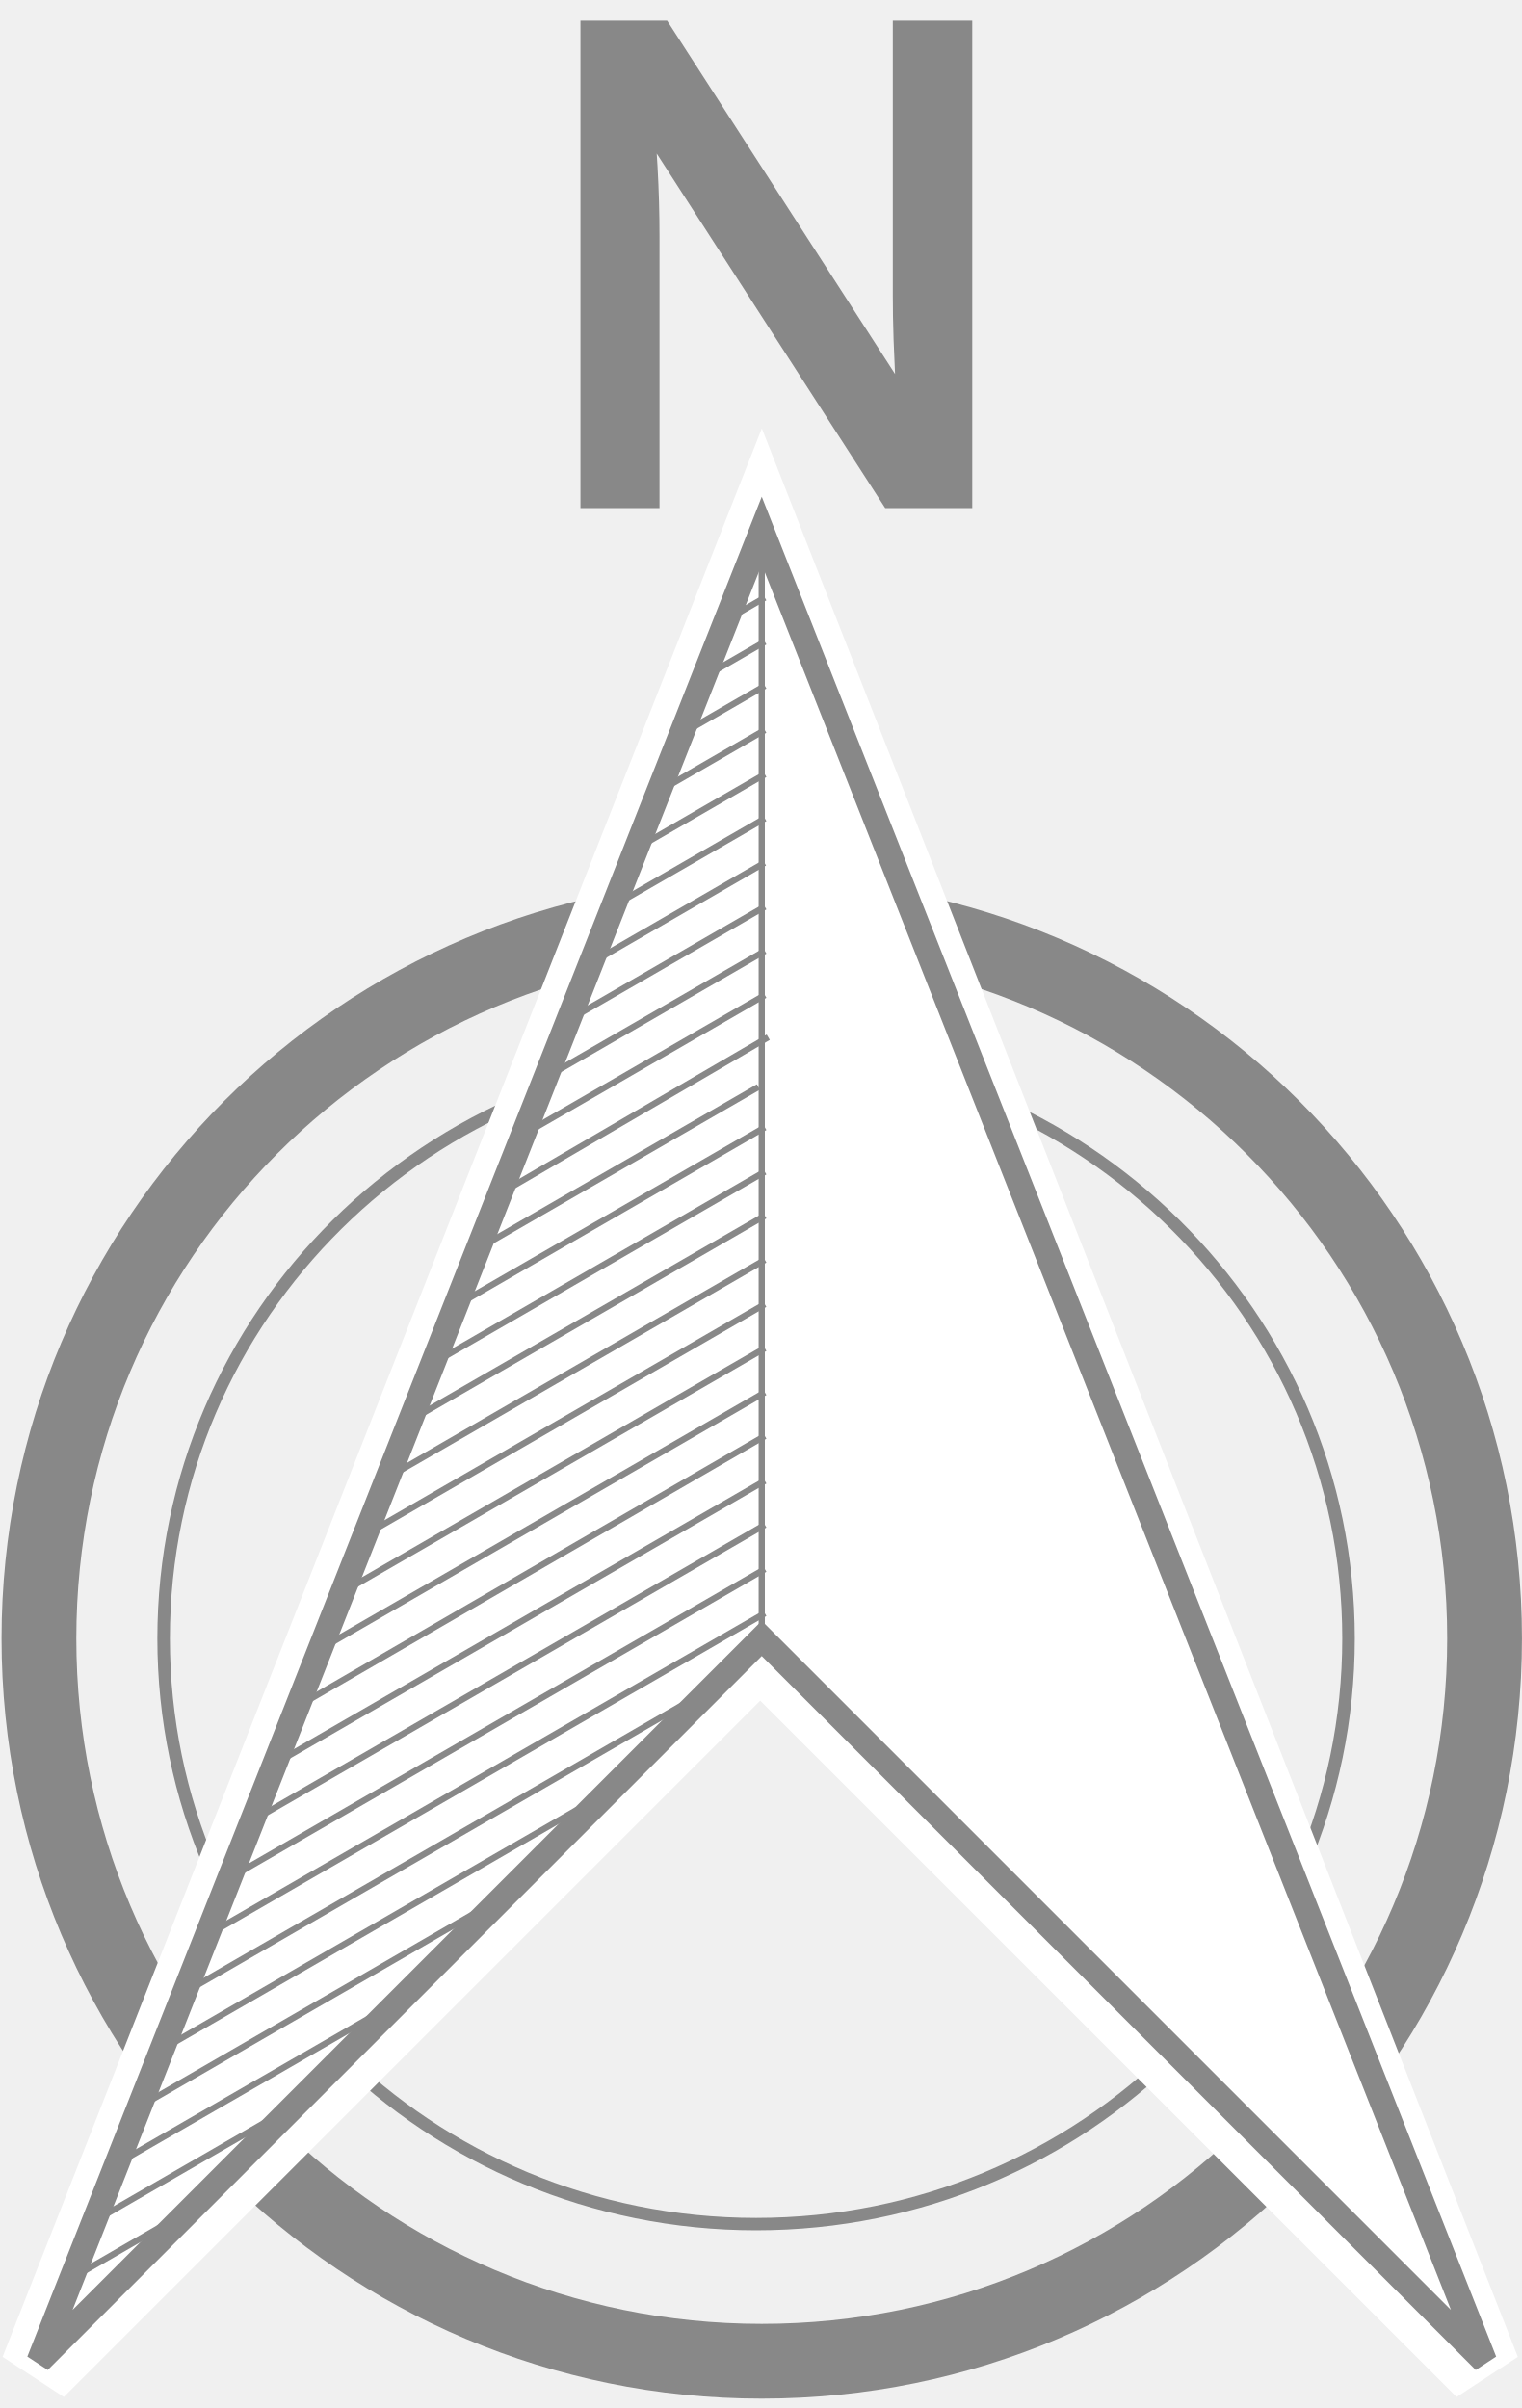
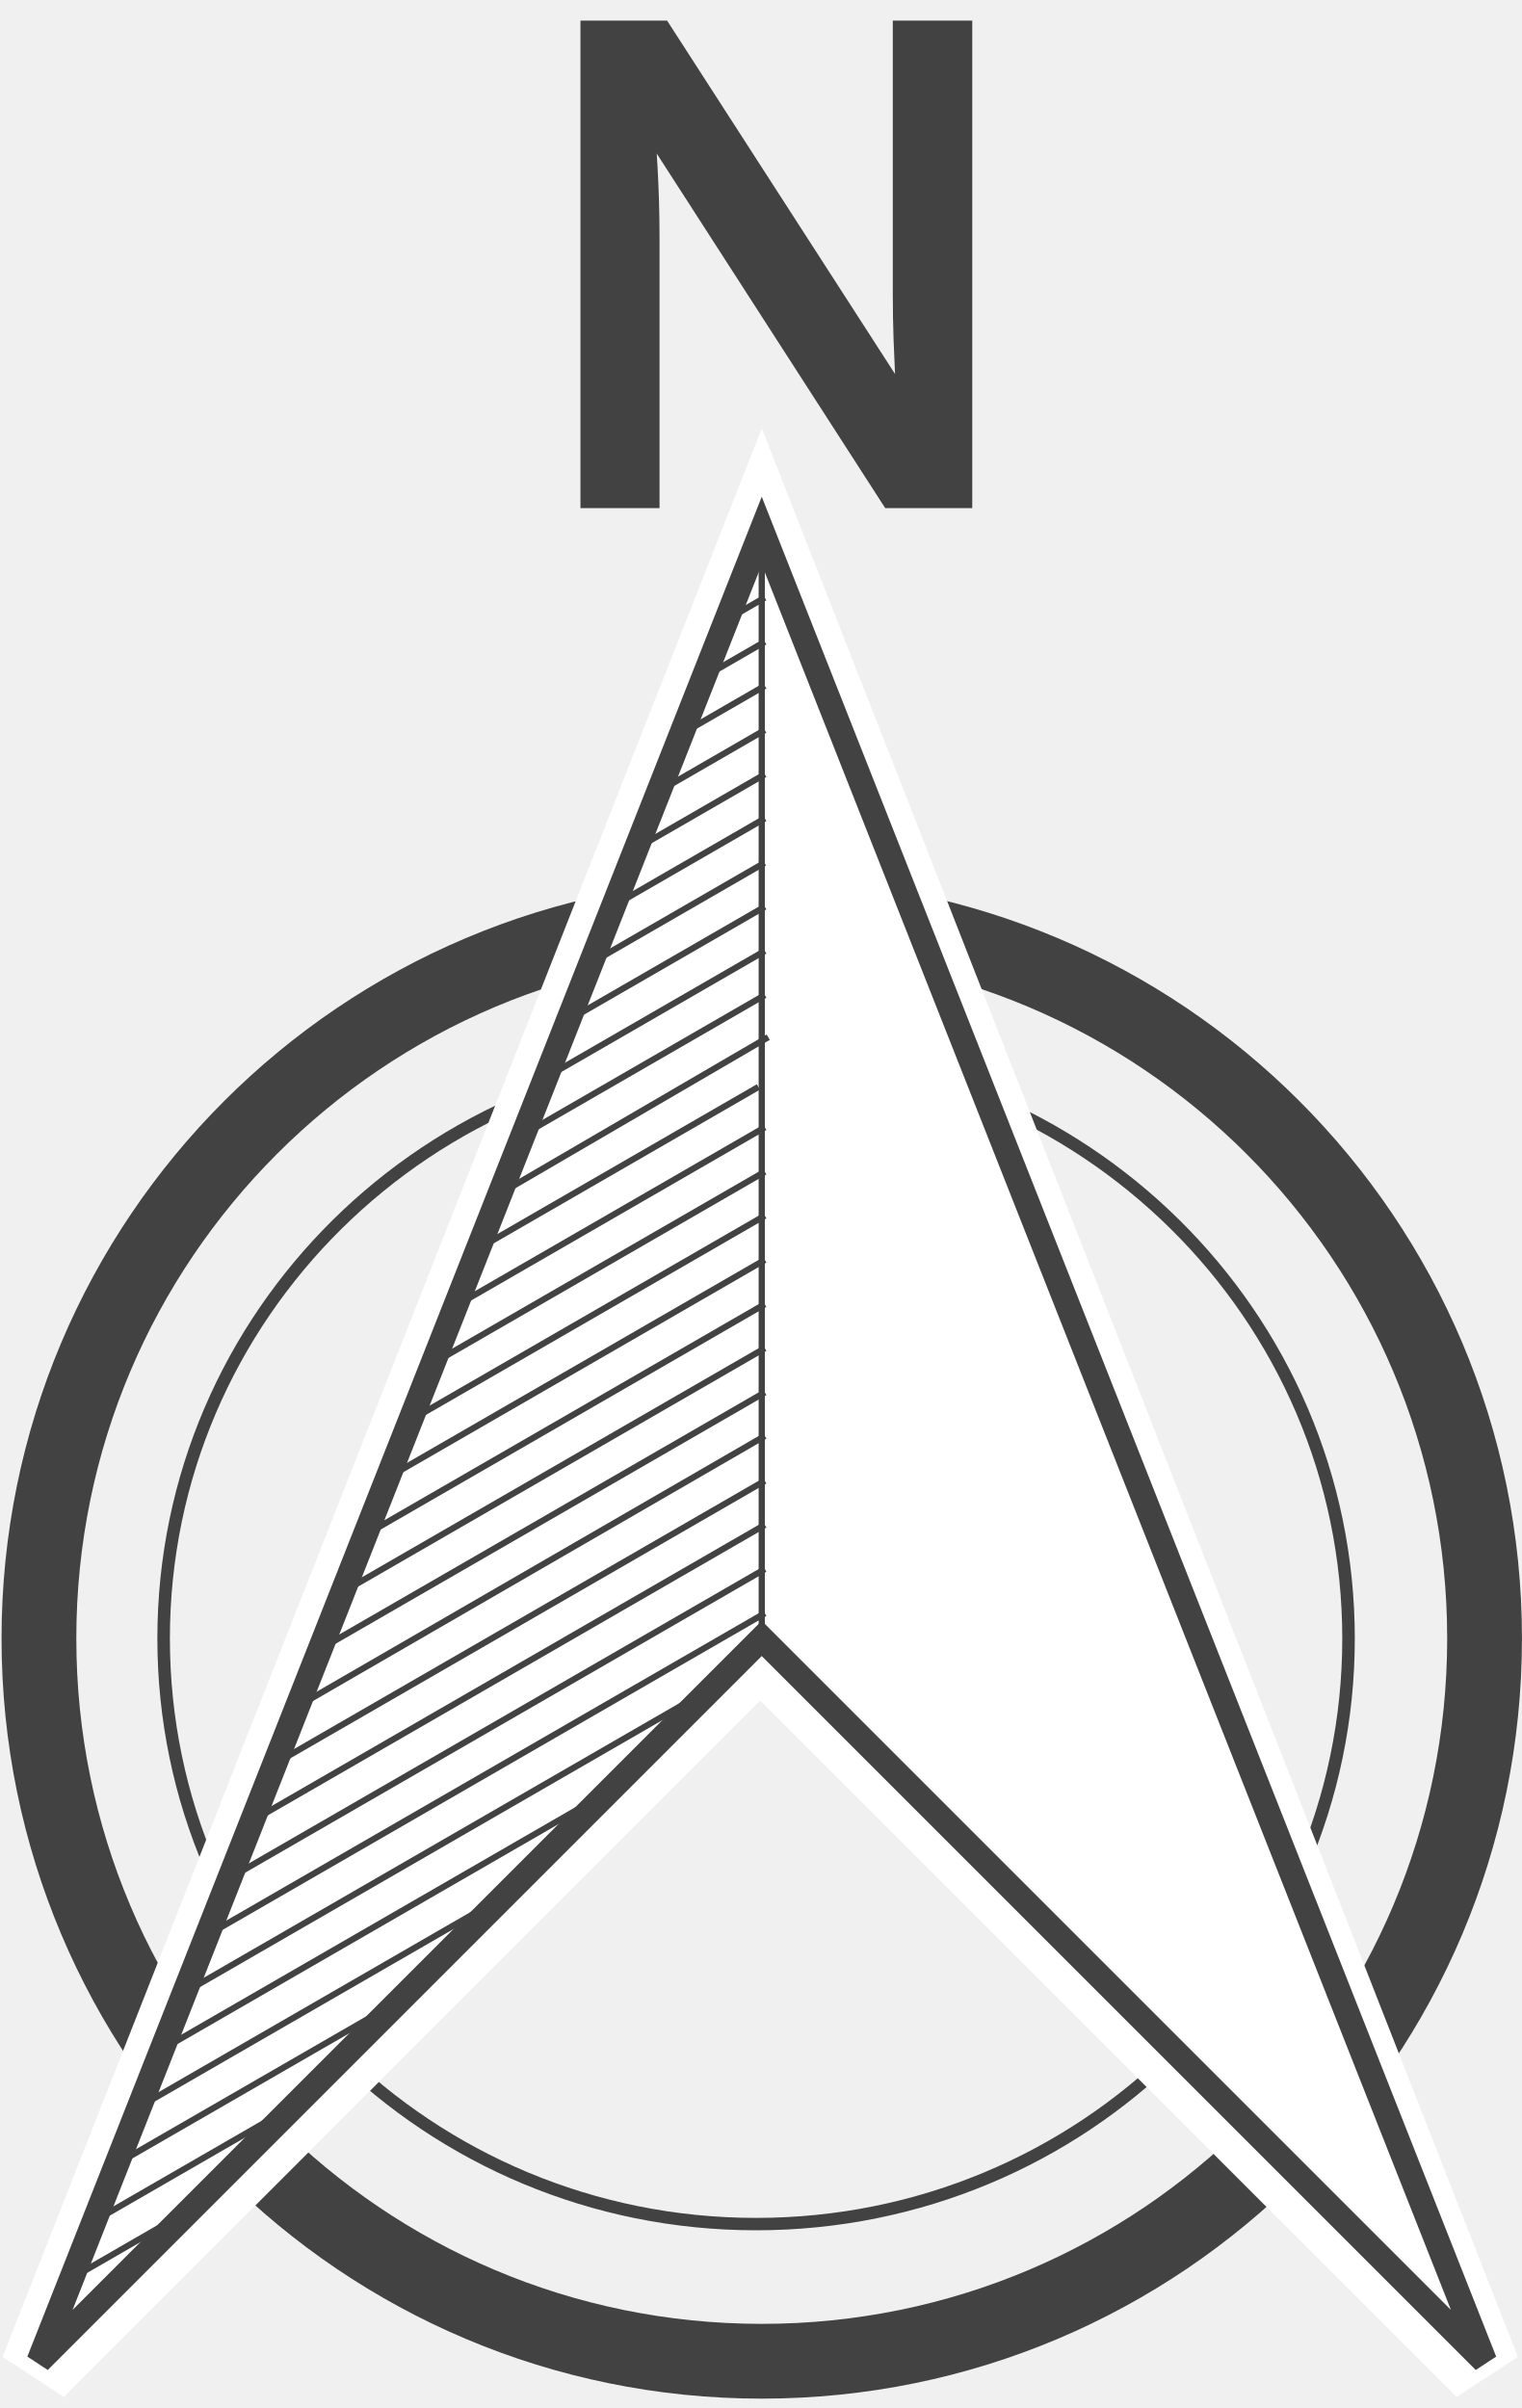
<svg xmlns="http://www.w3.org/2000/svg" viewBox="0 0 61.06 96.62">
  <g transform="translate(-1.438 30.744)">
-     <g fill="none" stroke="#888">
+     <g fill="none" stroke="#424242">
      <path d="m61 35c0 16.02-12.984 29-29 29-16.02 0-29-12.984-29-29 0-16.02 12.984-29 29-29 16.02 0 29 12.984 29 29z" stroke-width="3" />
      <path d="m55 35c0 12.979-10.521 23.5-23.5 23.5-12.979 0-23.5-10.521-23.5-23.5 0-12.979 10.521-23.5 23.5-23.5 12.979 0 23.5 10.521 23.5 23.5z" transform="matrix(1.01148 0 0 .99988-.089.004)" stroke-width=".497" />
      <path d="m32 35v-32" stroke-width=".25" />
    </g>
    <path d="m32-9.453l28.938 73.826-29-29-29 29z" fill="#fff" stroke="#fff" stroke-width="3" />
-     <path d="m32-9.453l29 73.45-29-29-29 29z" fill="none" stroke="#888" stroke-linecap="square" />
-     <text x="22.71" y="-10.854" font-family="OPEN SANS" word-spacing="0" line-height="125%" letter-spacing="0" font-size="40" fill="#888" stroke="#888">
+     <path d="m32-9.453l29 73.45-29-29-29 29z" fill="none" stroke="#424242" stroke-linecap="square" />
+     <text x="22.71" y="-10.854" font-family="OPEN SANS" word-spacing="0" line-height="125%" letter-spacing="0" font-size="40" fill="#424242" stroke="#424242">
      <tspan x="22.71" y="-10.854" font-family="Adobe Heiti Std R" font-size="26">
        N
      </tspan>
    </text>
  </g>
-   <g transform="translate(0-3.829)" fill="none" stroke="#888" stroke-width=".25">
+   <g transform="translate(0-3.829)" fill="none" stroke="#424242" stroke-width=".25">
    <path d="m4 92.82l6.74-3.891" />
    <path d="m4.603 90.7l10.397-6" />
    <path d="m3 95.17l4-2.309" />
    <path d="m5.442 88.45l13.856-8" />
    <path d="m12 72.26l18.686-10.812" />
    <path d="m14.593 65.45l16.09-9.291" />
    <path d="m15.343 63.24l15.343-8.858" />
    <path d="m16.877 60.58l13.809-7.972" />
    <path d="m17.511 58.45l13.174-7.606" />
    <path d="m18.412 56.15l12.274-7.087" />
    <path d="m19 54.04l11.427-6.597" />
    <path d="m20 51.757l10.822-6.311" />
    <path d="m20.826 49.45l9.86-5.693" />
    <path d="m21.48 47.3l9.206-5.315" />
    <path d="m23 44.647l7.686-4.437" />
    <path d="m23.744 42.45l6.928-4" />
    <path d="m24.549 40.21l6.137-3.543" />
    <path d="m25 38.18l5.686-3.283" />
    <path d="m26.663 35.446l4.02-2.323" />
    <path d="m27.617 33.12l3.069-1.772" />
    <path d="m28 31.13l2.686-1.551" />
    <path d="m29.15 28.694l1.534-.886" />
    <path d="m13 69.909l17.686-10.211" />
    <path d="m9.206 79.19l21.48-12.402" />
    <path d="m8.36 81.45l22.326-12.89" />
    <path d="m7.671 83.62l19.946-11.516" />
    <path d="m6.137 86.27l17.02-9.827" />
    <path d="m10 76.956l20.686-11.943" />
    <path d="m11.279 74.45l19.407-11.205" />
    <path d="m14 67.56l16.686-9.634" />
    <path d="m30.562 65.744v-43.566" transform="translate(0 3.829)" />
  </g>
</svg>
